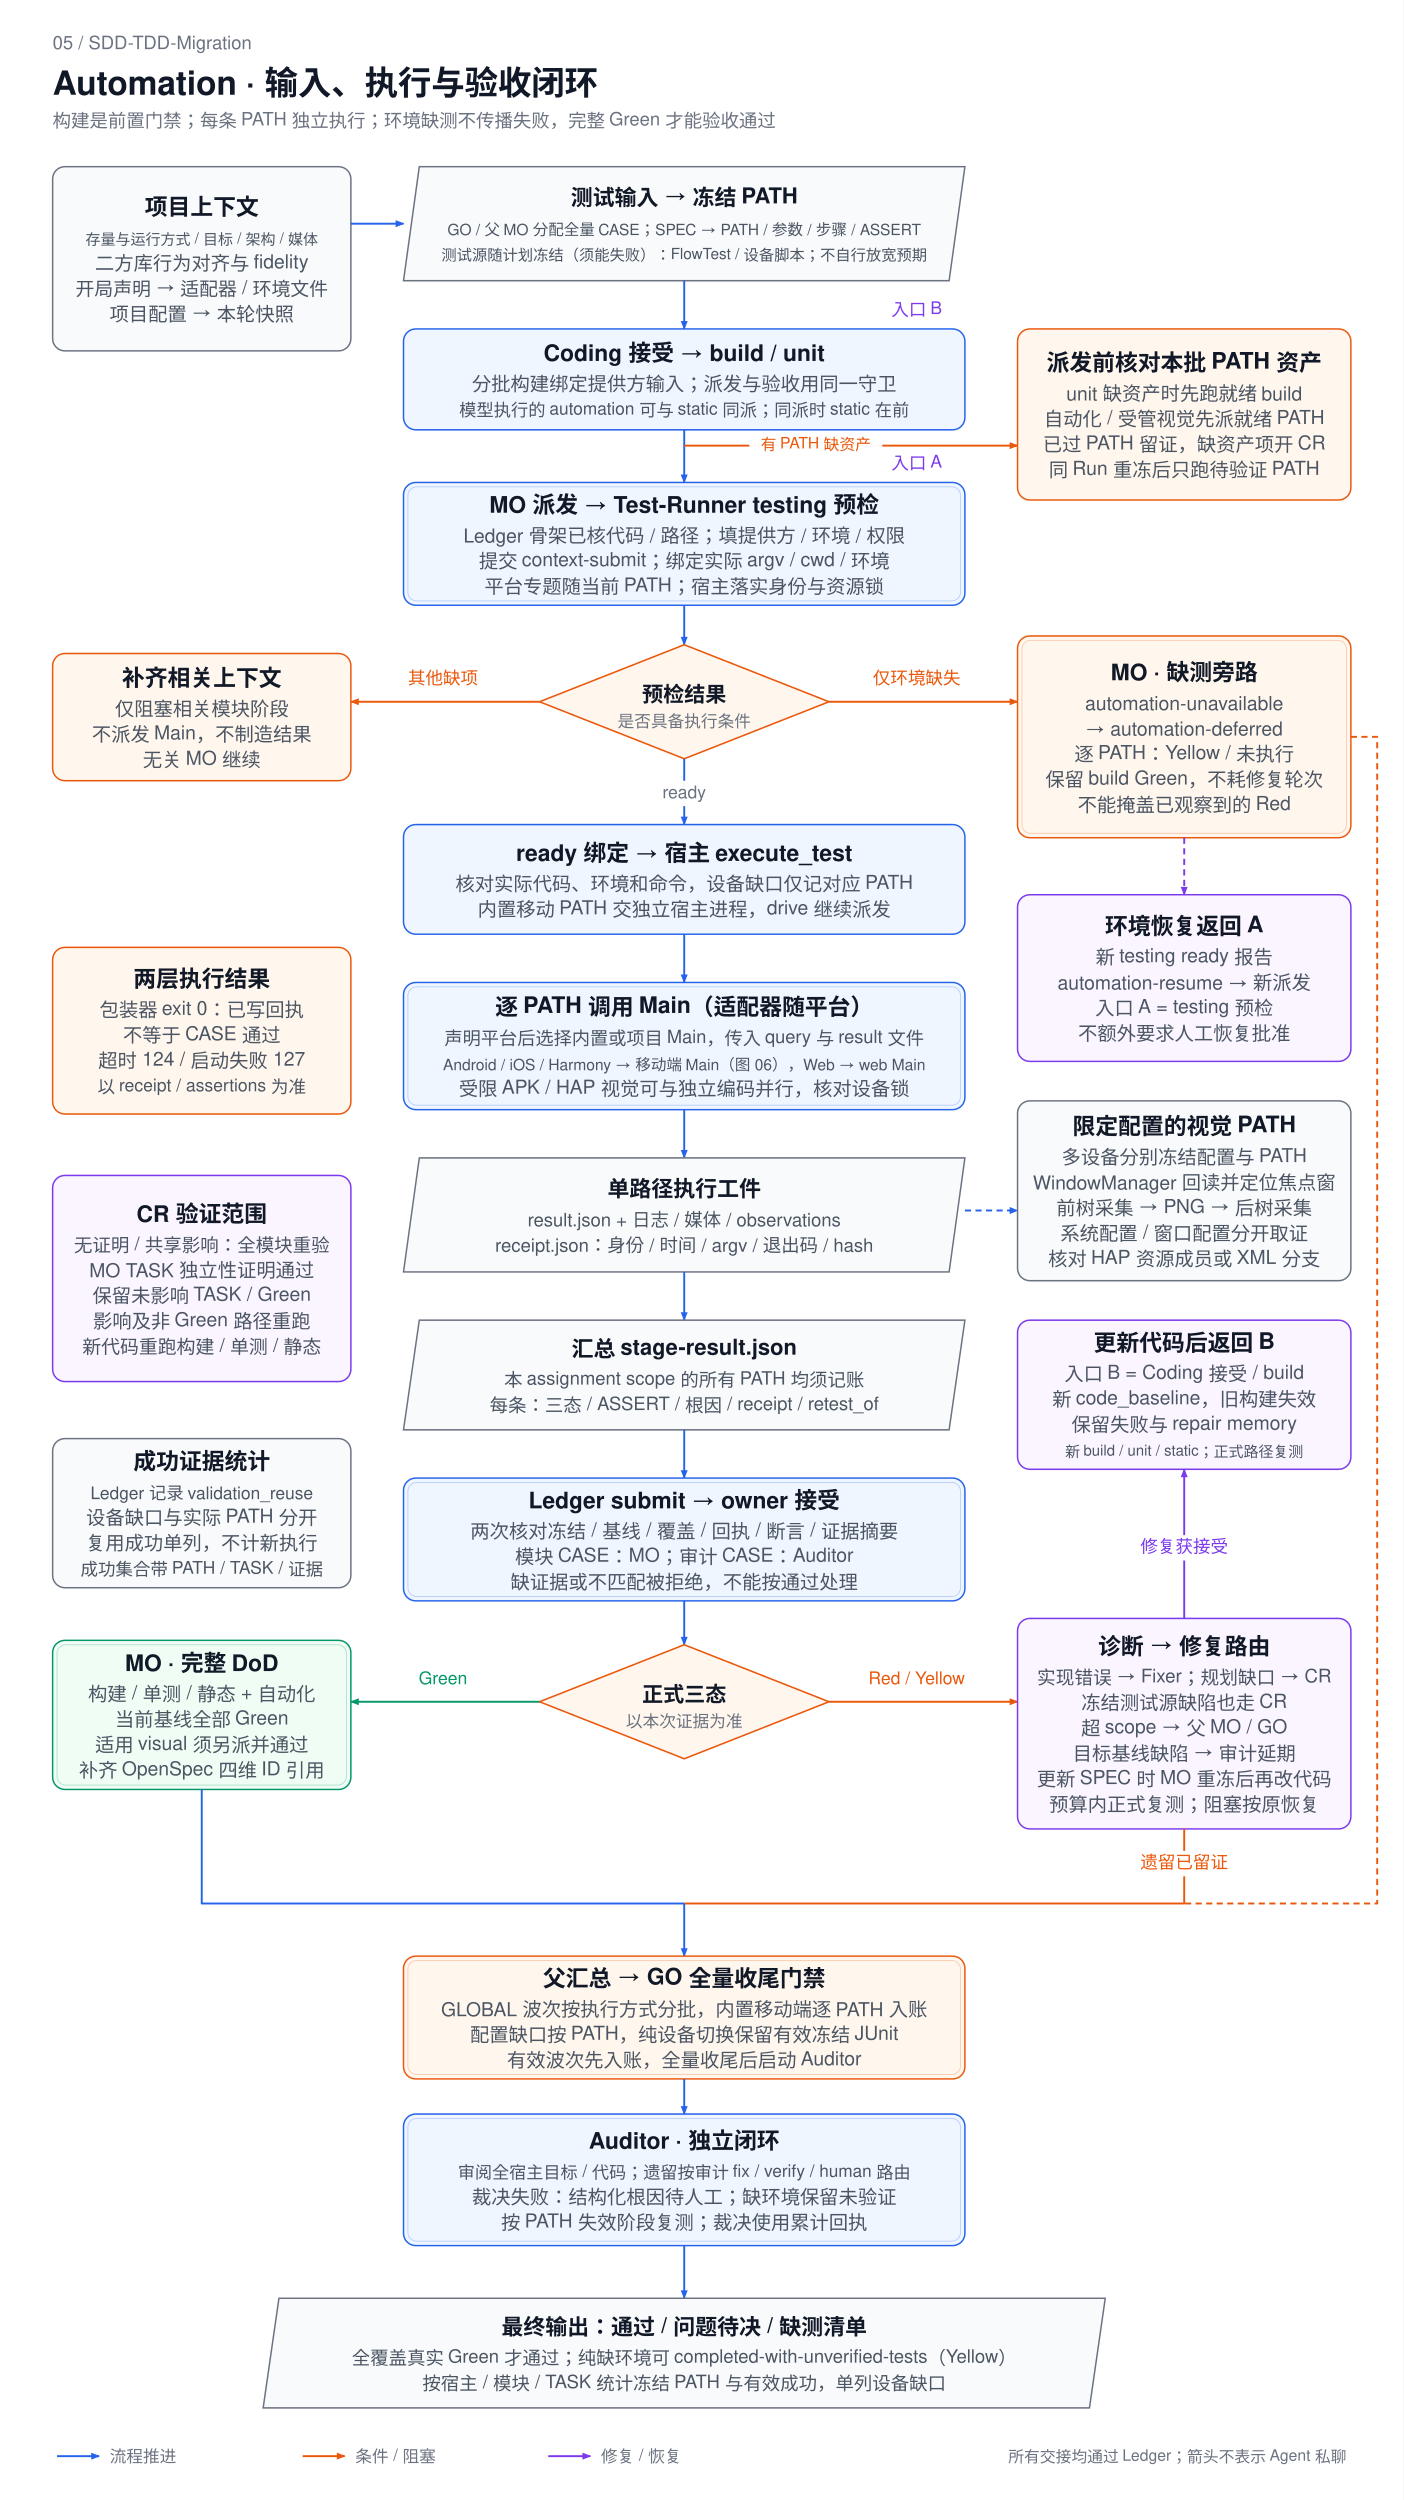
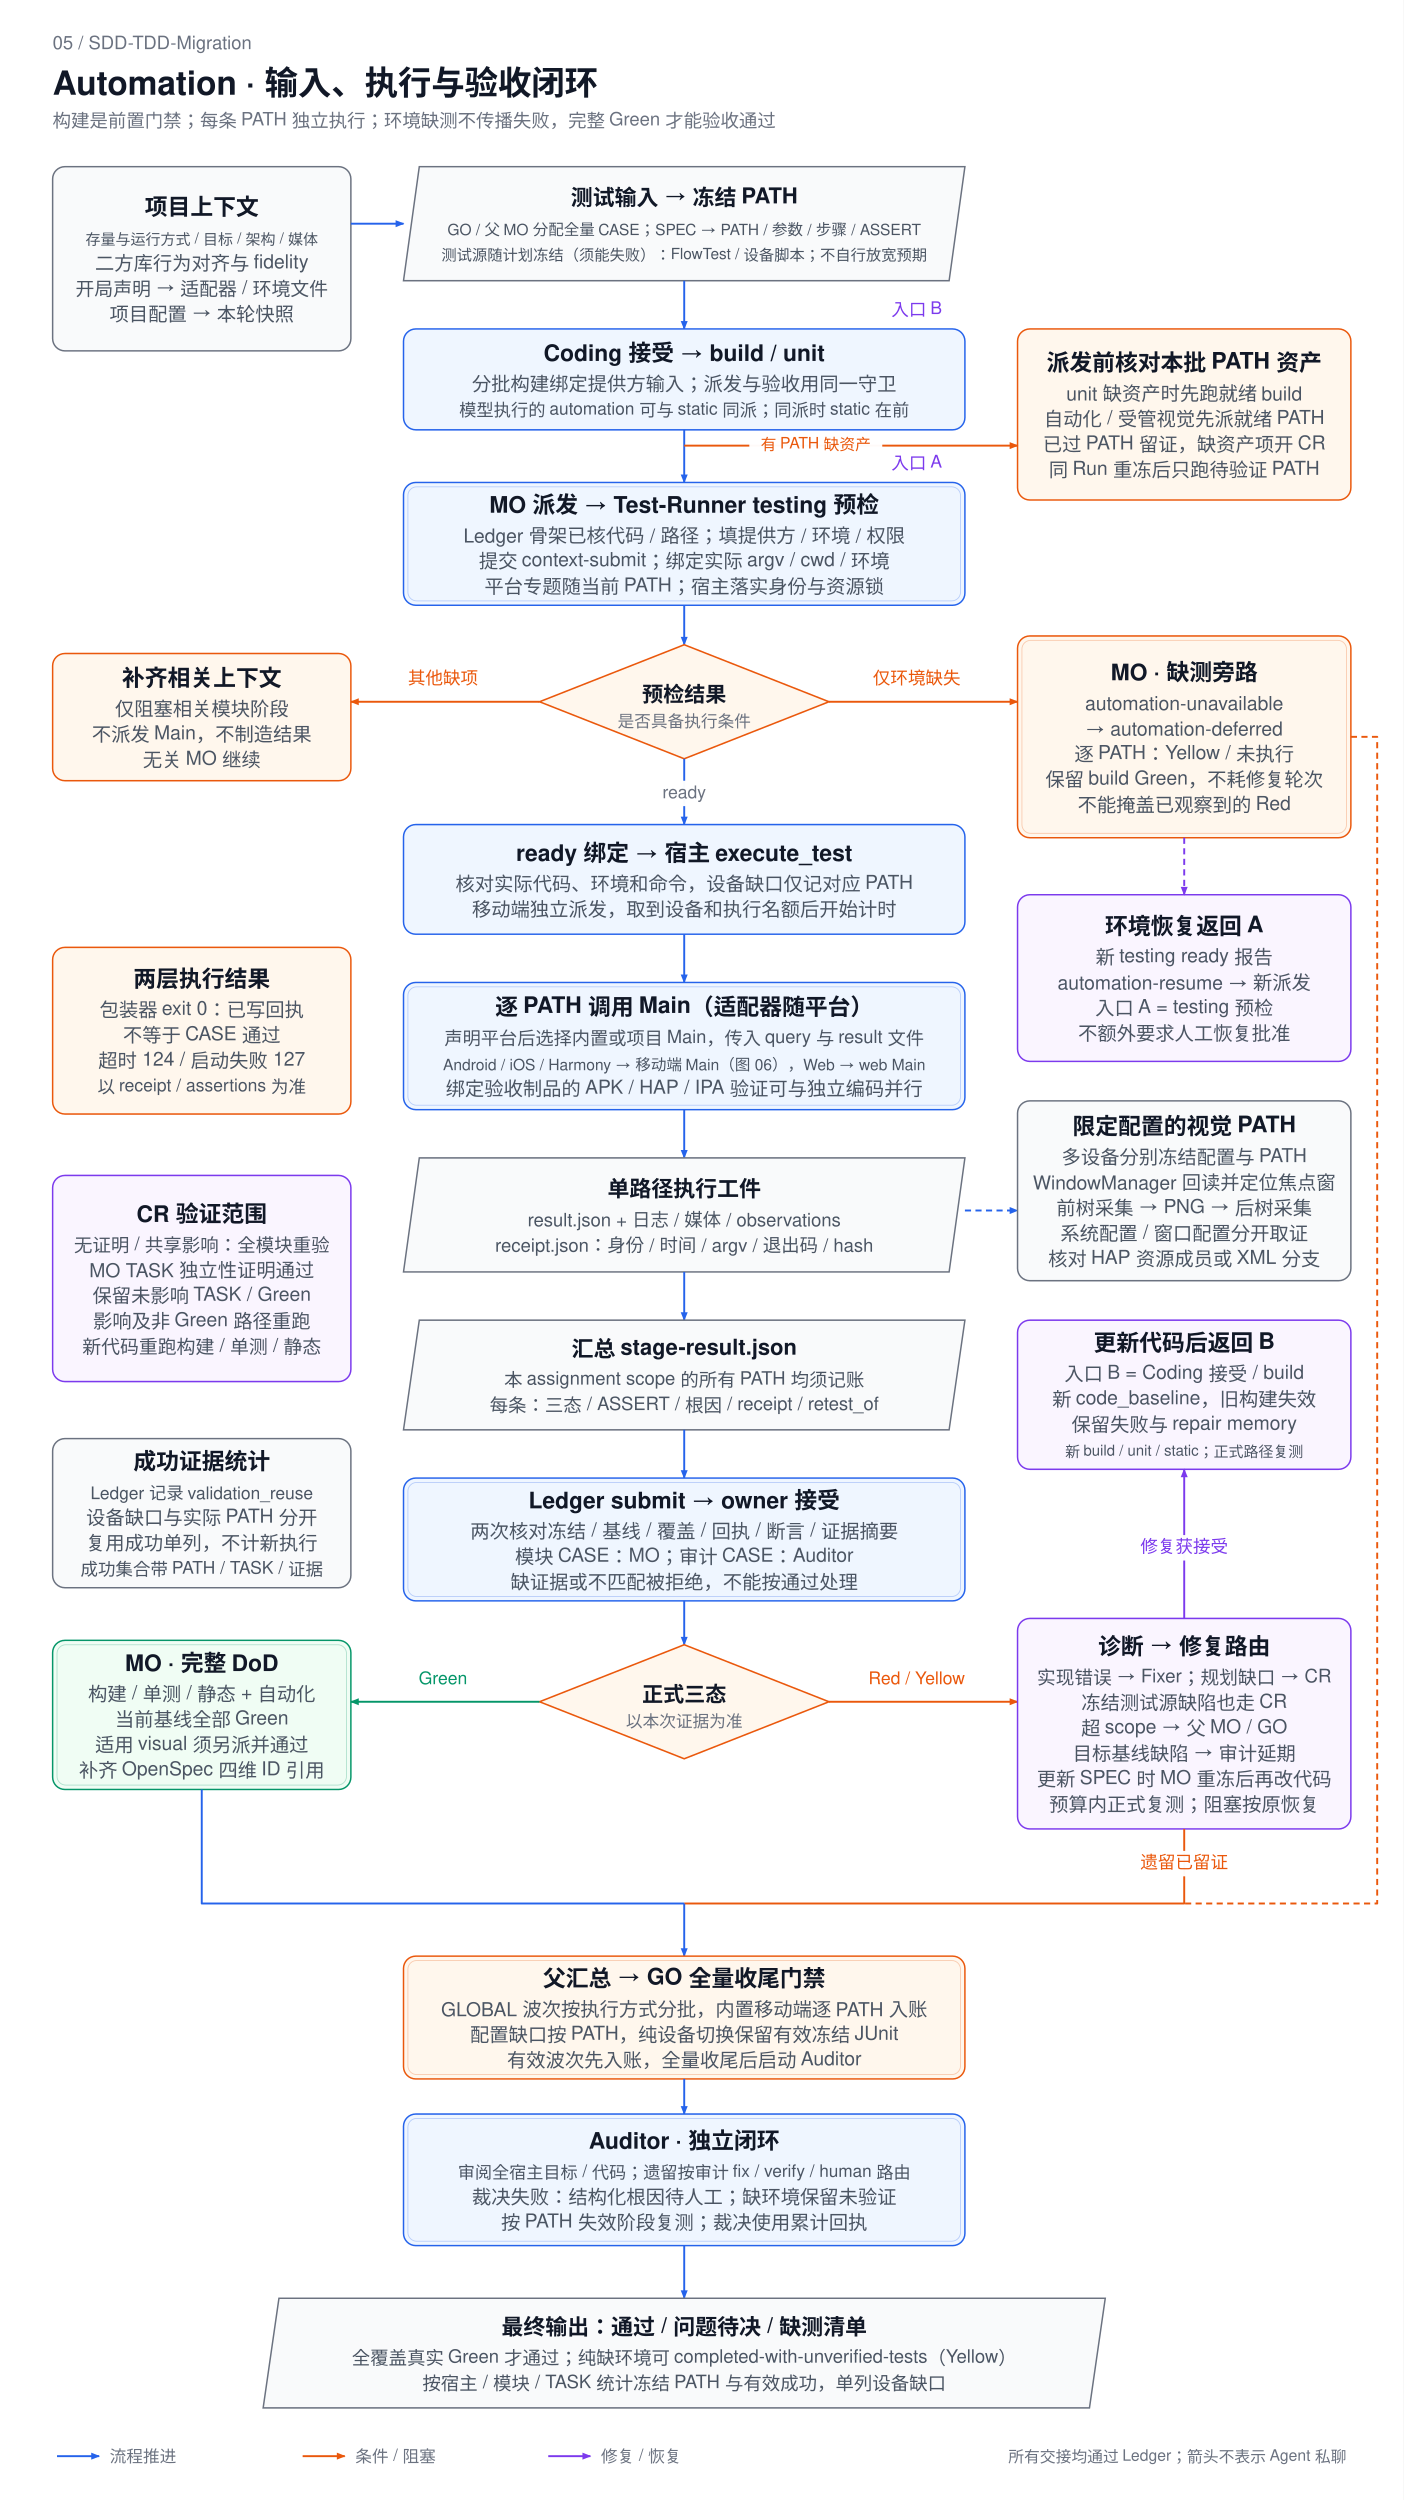
<svg xmlns="http://www.w3.org/2000/svg" width="1600" height="2850" viewBox="0 0 1600 2850" role="img" aria-labelledby="title desc">
  <style>text {font-family: "Helvetica Neue", Helvetica, Arial, "PingFang SC", "Microsoft YaHei", sans-serif;}</style>
  <defs>
    <marker id="arrow-blue" markerWidth="10" markerHeight="8" refX="9" refY="4" orient="auto" markerUnits="userSpaceOnUse">
      <path d="M0,0 L10,4 L0,8 Z" fill="#2563eb" />
    </marker>
    <marker id="arrow-orange" markerWidth="10" markerHeight="8" refX="9" refY="4" orient="auto" markerUnits="userSpaceOnUse">
      <path d="M0,0 L10,4 L0,8 Z" fill="#ea580c" />
    </marker>
    <marker id="arrow-green" markerWidth="10" markerHeight="8" refX="9" refY="4" orient="auto" markerUnits="userSpaceOnUse">
      <path d="M0,0 L10,4 L0,8 Z" fill="#059669" />
    </marker>
    <marker id="arrow-purple" markerWidth="10" markerHeight="8" refX="9" refY="4" orient="auto" markerUnits="userSpaceOnUse">
      <path d="M0,0 L10,4 L0,8 Z" fill="#7c3aed" />
    </marker>
    <marker id="arrow-gray" markerWidth="10" markerHeight="8" refX="9" refY="4" orient="auto" markerUnits="userSpaceOnUse">
      <path d="M0,0 L10,4 L0,8 Z" fill="#6b7280" />
    </marker>
  </defs>
  <rect width="1600" height="2850" fill="white" />
  <text x="60" y="56" font-size="21.00" fill="#6b7280" text-anchor="start" font-weight="400">05  /  SDD-TDD-Migration</text>
  <text x="60" y="108" font-size="38.00" fill="#111827" text-anchor="start" font-weight="700">Automation · 输入、执行与验收闭环</text>
  <text x="60" y="145" font-size="21.00" fill="#6b7280" text-anchor="start" font-weight="400">构建是前置门禁；每条 PATH 独立执行；环境缺测不传播失败，完整 Green 才能验收通过</text>
  <path d="M478,190 H1100 L1082,320 H460 Z" fill="#f9fafb" stroke="#6b7280" stroke-width="1.7" />
  <text x="780.0" y="234.0" font-size="25.00" fill="#111827" text-anchor="middle" font-weight="650">测试输入 → 冻结 PATH</text>
  <text x="780.0" y="268.0" font-size="17.68" fill="#4b5563" text-anchor="middle" font-weight="400">GO / 父 MO 分配全量 CASE；SPEC → PATH / 参数 / 步骤 / ASSERT</text>
  <text x="780.0" y="297.0" font-size="17.43" fill="#4b5563" text-anchor="middle" font-weight="400">测试源随计划冻结（须能失败）：FlowTest / 设备脚本；不自行放宽预期</text>
  <rect x="60" y="190" width="340" height="210" rx="14" fill="#f9fafb" stroke="#6b7280" stroke-width="1.7" />
  <text x="230.0" y="245.0" font-size="26.00" fill="#111827" text-anchor="middle" font-weight="650">项目上下文</text>
  <text x="230.0" y="279.0" font-size="17.10" fill="#4b5563" text-anchor="middle" font-weight="400">存量与运行方式 / 目标 / 架构 / 媒体</text>
  <text x="230.0" y="308.0" font-size="22.00" fill="#4b5563" text-anchor="middle" font-weight="400">二方库行为对齐与 fidelity</text>
  <text x="230.0" y="337.0" font-size="21.50" fill="#4b5563" text-anchor="middle" font-weight="400">开局声明 → 适配器 / 环境文件</text>
  <text x="230.0" y="366.0" font-size="22.00" fill="#4b5563" text-anchor="middle" font-weight="400">项目配置 → 本轮快照</text>
  <path d="M400,255 L460,255" fill="none" stroke="#2563eb" stroke-width="2.2" stroke-linejoin="round" marker-end="url(#arrow-blue)" />
  <path d="M780,320 L780,375" fill="none" stroke="#2563eb" stroke-width="2.2" stroke-linejoin="round" marker-end="url(#arrow-blue)" />
  <rect x="460" y="375" width="640" height="115" rx="14" fill="#eff6ff" stroke="#2563eb" stroke-width="1.7" />
  <text x="780.0" y="411.5" font-size="26.00" fill="#111827" text-anchor="middle" font-weight="650">Coding 接受 → build / unit</text>
  <text x="780.0" y="445.5" font-size="22.00" fill="#4b5563" text-anchor="middle" font-weight="400">分批构建绑定提供方输入；派发与验收用同一守卫</text>
  <text x="780.0" y="474.5" font-size="19.70" fill="#4b5563" text-anchor="middle" font-weight="400">模型执行的 automation 可与 static 同派；同派时 static 在前</text>
  <rect x="1160" y="375" width="380" height="195" rx="14" fill="#fff7ed" stroke="#ea580c" stroke-width="1.7" />
  <text x="1350.0" y="422.5" font-size="26.00" fill="#111827" text-anchor="middle" font-weight="650">派发前核对本批 PATH 资产</text>
  <text x="1350.0" y="456.5" font-size="22.00" fill="#4b5563" text-anchor="middle" font-weight="400">unit 缺资产时先跑就绪 build</text>
  <text x="1350.0" y="485.5" font-size="22.00" fill="#4b5563" text-anchor="middle" font-weight="400">自动化 / 受管视觉先派就绪 PATH</text>
  <text x="1350.0" y="514.5" font-size="22.00" fill="#4b5563" text-anchor="middle" font-weight="400">已过 PATH 留证，缺资产项开 CR</text>
  <text x="1350.0" y="543.5" font-size="22.00" fill="#4b5563" text-anchor="middle" font-weight="400">同 Run 重冻后只跑待验证 PATH</text>
  <path d="M780,490 L780,550" fill="none" stroke="#2563eb" stroke-width="2.2" stroke-linejoin="round" marker-end="url(#arrow-blue)" />
  <path d="M780,508 L1160,508" fill="none" stroke="#ea580c" stroke-width="2.2" stroke-linejoin="round" marker-end="url(#arrow-orange)" />
  <rect x="854.22" y="495" width="151.56" height="27" rx="4" fill="white" opacity="0.97" />
  <text x="930" y="513" font-size="18.00" fill="#ea580c" text-anchor="middle" font-weight="400">有 PATH 缺资产</text>
  <rect x="460" y="550" width="640" height="140" rx="14" fill="#eff6ff" stroke="#2563eb" stroke-width="1.7" />
  <rect x="465" y="555" width="630" height="130" rx="10" fill="none" stroke="#2563eb" stroke-opacity="0.28" />
  <text x="780.0" y="584.5" font-size="26.00" fill="#111827" text-anchor="middle" font-weight="650">MO 派发 → Test-Runner testing 预检</text>
  <text x="780.0" y="618.5" font-size="22.00" fill="#4b5563" text-anchor="middle" font-weight="400">Ledger 骨架已核代码 / 路径；填提供方 / 环境 / 权限</text>
  <text x="780.0" y="647.5" font-size="22.00" fill="#4b5563" text-anchor="middle" font-weight="400">提交 context-submit；绑定实际 argv / cwd / 环境</text>
  <text x="780.0" y="676.5" font-size="22.00" fill="#4b5563" text-anchor="middle" font-weight="400">平台专题随当前 PATH；宿主落实身份与资源锁</text>
  <path d="M780,690 L780,735" fill="none" stroke="#2563eb" stroke-width="2.2" stroke-linejoin="round" marker-end="url(#arrow-blue)" />
  <path d="M780,735.0 L945.0,800 L780,865.0 L615.0,800 Z" fill="#fff7ed" stroke="#ea580c" stroke-width="1.8" />
  <text x="780" y="800" font-size="24.00" fill="#111827" text-anchor="middle" font-weight="650">预检结果</text>
  <text x="780" y="829" font-size="19.00" fill="#6b7280" text-anchor="middle" font-weight="400">是否具备执行条件</text>
  <path d="M615,800 L400,800" fill="none" stroke="#ea580c" stroke-width="2.2" stroke-linejoin="round" marker-end="url(#arrow-orange)" />
  <rect x="456.0" y="760" width="98" height="29" rx="4" fill="white" opacity="0.97" />
  <text x="505" y="780" font-size="20.00" fill="#ea580c" text-anchor="middle" font-weight="400">其他缺项</text>
  <rect x="60" y="745" width="340" height="145" rx="14" fill="#fff7ed" stroke="#ea580c" stroke-width="1.7" />
  <text x="230.0" y="782.0" font-size="26.00" fill="#111827" text-anchor="middle" font-weight="650">补齐相关上下文</text>
  <text x="230.0" y="816.0" font-size="22.00" fill="#4b5563" text-anchor="middle" font-weight="400">仅阻塞相关模块阶段</text>
  <text x="230.0" y="845.0" font-size="22.00" fill="#4b5563" text-anchor="middle" font-weight="400">不派发 Main，不制造结果</text>
  <text x="230.0" y="874.0" font-size="22.00" fill="#4b5563" text-anchor="middle" font-weight="400">无关 MO 继续</text>
  <path d="M945,800 L1160,800" fill="none" stroke="#ea580c" stroke-width="2.2" stroke-linejoin="round" marker-end="url(#arrow-orange)" />
  <rect x="986.0" y="760" width="118" height="29" rx="4" fill="white" opacity="0.97" />
  <text x="1045" y="780" font-size="20.00" fill="#ea580c" text-anchor="middle" font-weight="400">仅环境缺失</text>
  <rect x="1160" y="725" width="380" height="230" rx="14" fill="#fff7ed" stroke="#ea580c" stroke-width="1.7" />
  <rect x="1165" y="730" width="370" height="220" rx="10" fill="none" stroke="#ea580c" stroke-opacity="0.28" />
  <text x="1350.0" y="775.5" font-size="26.00" fill="#111827" text-anchor="middle" font-weight="650">MO · 缺测旁路</text>
  <text x="1350.0" y="809.5" font-size="22.00" fill="#4b5563" text-anchor="middle" font-weight="400">automation-unavailable</text>
  <text x="1350.0" y="838.5" font-size="22.00" fill="#4b5563" text-anchor="middle" font-weight="400">→ automation-deferred</text>
  <text x="1350.0" y="867.5" font-size="22.00" fill="#4b5563" text-anchor="middle" font-weight="400">逐 PATH：Yellow / 未执行</text>
  <text x="1350.0" y="896.5" font-size="22.00" fill="#4b5563" text-anchor="middle" font-weight="400">保留 build Green，不耗修复轮次</text>
  <text x="1350.0" y="925.5" font-size="22.00" fill="#4b5563" text-anchor="middle" font-weight="400">不能掩盖已观察到的 Red</text>
  <path d="M780,865 L780,940" fill="none" stroke="#2563eb" stroke-width="2.2" stroke-linejoin="round" marker-end="url(#arrow-blue)" />
  <rect x="742.5" y="890" width="75.0" height="29" rx="4" fill="white" opacity="0.97" />
  <text x="780" y="910" font-size="20.00" fill="#6b7280" text-anchor="middle" font-weight="400">ready</text>
  <rect x="460" y="940" width="640" height="125" rx="14" fill="#eff6ff" stroke="#2563eb" stroke-width="1.7" />
  <text x="780.0" y="981.5" font-size="26.00" fill="#111827" text-anchor="middle" font-weight="650">ready 绑定 → 宿主 execute_test</text>
  <text x="780.0" y="1015.5" font-size="22.00" fill="#4b5563" text-anchor="middle" font-weight="400">核对实际代码、环境和命令，设备缺口仅记对应 PATH</text>
-   <text x="780.0" y="1044.5" font-size="22.00" fill="#4b5563" text-anchor="middle" font-weight="400">内置移动 PATH 交独立宿主进程，drive 继续派发</text>
+   <text x="780.0" y="1044.5" font-size="22.00" fill="#4b5563" text-anchor="middle" font-weight="400">移动端独立派发，取到设备和执行名额后开始计时</text>
  <path d="M780,1065 L780,1120" fill="none" stroke="#2563eb" stroke-width="2.2" stroke-linejoin="round" marker-end="url(#arrow-blue)" />
  <rect x="460" y="1120" width="640" height="145" rx="14" fill="#eff6ff" stroke="#2563eb" stroke-width="1.7" />
  <rect x="465" y="1125" width="630" height="135" rx="10" fill="none" stroke="#2563eb" stroke-opacity="0.28" />
  <text x="780.0" y="1157.0" font-size="26.00" fill="#111827" text-anchor="middle" font-weight="650">逐 PATH 调用 Main（适配器随平台）</text>
  <text x="780.0" y="1191.0" font-size="20.75" fill="#4b5563" text-anchor="middle" font-weight="400">声明平台后选择内置或项目 Main，传入 query 与 result 文件</text>
  <text x="780.0" y="1220.0" font-size="17.75" fill="#4b5563" text-anchor="middle" font-weight="400">Android / iOS / Harmony → 移动端 Main（图 06），Web → web Main</text>
-   <text x="780.0" y="1249.0" font-size="22.00" fill="#4b5563" text-anchor="middle" font-weight="400">受限 APK / HAP 视觉可与独立编码并行，核对设备锁</text>
+   <text x="780.0" y="1249.0" font-size="22.00" fill="#4b5563" text-anchor="middle" font-weight="400">绑定验收制品的 APK / HAP / IPA 验证可与独立编码并行</text>
  <rect x="60" y="1080" width="340" height="190" rx="14" fill="#fff7ed" stroke="#ea580c" stroke-width="1.7" />
  <text x="230.0" y="1125.0" font-size="26.00" fill="#111827" text-anchor="middle" font-weight="650">两层执行结果</text>
  <text x="230.0" y="1159.0" font-size="22.00" fill="#4b5563" text-anchor="middle" font-weight="400">包装器 exit 0：已写回执</text>
  <text x="230.0" y="1188.0" font-size="22.00" fill="#4b5563" text-anchor="middle" font-weight="400">不等于 CASE 通过</text>
  <text x="230.0" y="1217.0" font-size="22.00" fill="#4b5563" text-anchor="middle" font-weight="400">超时 124 / 启动失败 127</text>
  <text x="230.0" y="1246.0" font-size="19.95" fill="#4b5563" text-anchor="middle" font-weight="400">以 receipt / assertions 为准</text>
  <path d="M780,1265 L780,1320" fill="none" stroke="#2563eb" stroke-width="2.2" stroke-linejoin="round" marker-end="url(#arrow-blue)" />
  <path d="M478,1320 H1100 L1082,1450 H460 Z" fill="#f9fafb" stroke="#6b7280" stroke-width="1.7" />
  <text x="780.0" y="1364.0" font-size="25.00" fill="#111827" text-anchor="middle" font-weight="650">单路径执行工件</text>
  <text x="780.0" y="1398.0" font-size="21.00" fill="#4b5563" text-anchor="middle" font-weight="400">result.json + 日志 / 媒体 / observations</text>
  <text x="780.0" y="1427.0" font-size="21.00" fill="#4b5563" text-anchor="middle" font-weight="400">receipt.json：身份 / 时间 / argv / 退出码 / hash</text>
  <path d="M1100,1380 L1160,1380" fill="none" stroke="#2563eb" stroke-width="2.2" stroke-linejoin="round" stroke-dasharray="7 5" marker-end="url(#arrow-blue)" />
  <rect x="1160" y="1255" width="380" height="205" rx="14" fill="#f9fafb" stroke="#6b7280" stroke-width="1.7" />
  <text x="1350.0" y="1293.0" font-size="26.00" fill="#111827" text-anchor="middle" font-weight="650">限定配置的视觉 PATH</text>
  <text x="1350.0" y="1327.0" font-size="22.00" fill="#4b5563" text-anchor="middle" font-weight="400">多设备分别冻结配置与 PATH</text>
  <text x="1350.0" y="1356.0" font-size="21.90" fill="#4b5563" text-anchor="middle" font-weight="400">WindowManager 回读并定位焦点窗</text>
  <text x="1350.0" y="1385.0" font-size="22.00" fill="#4b5563" text-anchor="middle" font-weight="400">前树采集 → PNG → 后树采集</text>
  <text x="1350.0" y="1414.0" font-size="22.00" fill="#4b5563" text-anchor="middle" font-weight="400">系统配置 / 窗口配置分开取证</text>
  <text x="1350.0" y="1443.0" font-size="22.00" fill="#4b5563" text-anchor="middle" font-weight="400">核对 HAP 资源成员或 XML 分支</text>
  <rect x="60" y="1340" width="340" height="235" rx="14" fill="#faf5ff" stroke="#7c3aed" stroke-width="1.7" />
  <text x="230.0" y="1393.0" font-size="26.00" fill="#111827" text-anchor="middle" font-weight="650">CR 验证范围</text>
  <text x="230.0" y="1427.0" font-size="21.07" fill="#4b5563" text-anchor="middle" font-weight="400">无证明 / 共享影响：全模块重验</text>
  <text x="230.0" y="1456.0" font-size="22.00" fill="#4b5563" text-anchor="middle" font-weight="400">MO TASK 独立性证明通过</text>
  <text x="230.0" y="1485.0" font-size="22.00" fill="#4b5563" text-anchor="middle" font-weight="400">保留未影响 TASK / Green</text>
  <text x="230.0" y="1514.0" font-size="22.00" fill="#4b5563" text-anchor="middle" font-weight="400">影响及非 Green 路径重跑</text>
  <text x="230.0" y="1543.0" font-size="21.50" fill="#4b5563" text-anchor="middle" font-weight="400">新代码重跑构建 / 单测 / 静态</text>
  <rect x="60" y="1640" width="340" height="170" rx="14" fill="#f9fafb" stroke="#6b7280" stroke-width="1.7" />
  <text x="230.0" y="1675.0" font-size="26.00" fill="#111827" text-anchor="middle" font-weight="650">成功证据统计</text>
  <text x="230.0" y="1709.0" font-size="19.77" fill="#4b5563" text-anchor="middle" font-weight="400">Ledger 记录 validation_reuse</text>
  <text x="230.0" y="1738.0" font-size="22.00" fill="#4b5563" text-anchor="middle" font-weight="400">设备缺口与实际 PATH 分开</text>
  <text x="230.0" y="1767.0" font-size="22.00" fill="#4b5563" text-anchor="middle" font-weight="400">复用成功单列，不计新执行</text>
  <text x="230.0" y="1796.0" font-size="19.94" fill="#4b5563" text-anchor="middle" font-weight="400">成功集合带 PATH / TASK / 证据</text>
  <path d="M780,1450 L780,1505" fill="none" stroke="#2563eb" stroke-width="2.2" stroke-linejoin="round" marker-end="url(#arrow-blue)" />
  <path d="M478,1505 H1100 L1082,1630 H460 Z" fill="#f9fafb" stroke="#6b7280" stroke-width="1.7" />
  <text x="780.0" y="1546.5" font-size="25.00" fill="#111827" text-anchor="middle" font-weight="650">汇总 stage-result.json</text>
  <text x="780.0" y="1580.5" font-size="21.00" fill="#4b5563" text-anchor="middle" font-weight="400">本 assignment scope 的所有 PATH 均须记账</text>
  <text x="780.0" y="1609.5" font-size="21.00" fill="#4b5563" text-anchor="middle" font-weight="400">每条：三态 / ASSERT / 根因 / receipt / retest_of</text>
  <path d="M780,1630 L780,1685" fill="none" stroke="#2563eb" stroke-width="2.2" stroke-linejoin="round" marker-end="url(#arrow-blue)" />
  <rect x="460" y="1685" width="640" height="140" rx="14" fill="#eff6ff" stroke="#2563eb" stroke-width="1.7" />
  <rect x="465" y="1690" width="630" height="130" rx="10" fill="none" stroke="#2563eb" stroke-opacity="0.28" />
  <text x="780.0" y="1719.5" font-size="26.00" fill="#111827" text-anchor="middle" font-weight="650">Ledger submit → owner 接受</text>
  <text x="780.0" y="1753.5" font-size="22.00" fill="#4b5563" text-anchor="middle" font-weight="400">两次核对冻结 / 基线 / 覆盖 / 回执 / 断言 / 证据摘要</text>
  <text x="780.0" y="1782.5" font-size="22.00" fill="#4b5563" text-anchor="middle" font-weight="400">模块 CASE：MO；审计 CASE：Auditor</text>
  <text x="780.0" y="1811.5" font-size="22.00" fill="#4b5563" text-anchor="middle" font-weight="400">缺证据或不匹配被拒绝，不能按通过处理</text>
  <path d="M780,1825 L780,1875" fill="none" stroke="#2563eb" stroke-width="2.2" stroke-linejoin="round" marker-end="url(#arrow-blue)" />
  <path d="M780,1875.0 L945.0,1940 L780,2005.0 L615.0,1940 Z" fill="#fff7ed" stroke="#ea580c" stroke-width="1.8" />
  <text x="780" y="1940" font-size="24.00" fill="#111827" text-anchor="middle" font-weight="650">正式三态</text>
  <text x="780" y="1969" font-size="19.00" fill="#6b7280" text-anchor="middle" font-weight="400">以本次证据为准</text>
  <path d="M615,1940 L400,1940" fill="none" stroke="#059669" stroke-width="2.2" stroke-linejoin="round" marker-end="url(#arrow-green)" />
  <rect x="467.5" y="1900" width="75.0" height="29" rx="4" fill="white" opacity="0.97" />
  <text x="505" y="1920" font-size="20.00" fill="#059669" text-anchor="middle" font-weight="400">Green</text>
  <rect x="60" y="1870" width="340" height="170" rx="14" fill="#f0fdf4" stroke="#059669" stroke-width="1.7" />
  <rect x="65" y="1875" width="330" height="160" rx="10" fill="none" stroke="#059669" stroke-opacity="0.28" />
  <text x="230.0" y="1905.0" font-size="26.00" fill="#111827" text-anchor="middle" font-weight="650">MO · 完整 DoD</text>
  <text x="230.0" y="1939.0" font-size="21.94" fill="#4b5563" text-anchor="middle" font-weight="400">构建 / 单测 / 静态 + 自动化</text>
  <text x="230.0" y="1968.0" font-size="22.00" fill="#4b5563" text-anchor="middle" font-weight="400">当前基线全部 Green</text>
  <text x="230.0" y="1997.0" font-size="22.00" fill="#4b5563" text-anchor="middle" font-weight="400">适用 visual 须另派并通过</text>
  <text x="230.0" y="2026.0" font-size="22.00" fill="#4b5563" text-anchor="middle" font-weight="400">补齐 OpenSpec 四维 ID 引用</text>
  <path d="M945,1940 L1160,1940" fill="none" stroke="#ea580c" stroke-width="2.2" stroke-linejoin="round" marker-end="url(#arrow-orange)" />
  <rect x="967.6" y="1900" width="154.8" height="29" rx="4" fill="white" opacity="0.97" />
  <text x="1045" y="1920" font-size="20.00" fill="#ea580c" text-anchor="middle" font-weight="400">Red / Yellow</text>
  <rect x="1160" y="1845" width="380" height="240" rx="14" fill="#faf5ff" stroke="#7c3aed" stroke-width="1.7" />
  <text x="1350.0" y="1886.0" font-size="26.00" fill="#111827" text-anchor="middle" font-weight="650">诊断 → 修复路由</text>
  <text x="1350.0" y="1920.0" font-size="21.33" fill="#4b5563" text-anchor="middle" font-weight="400">实现错误 → Fixer；规划缺口 → CR</text>
  <text x="1350.0" y="1949.0" font-size="22.00" fill="#4b5563" text-anchor="middle" font-weight="400">冻结测试源缺陷也走 CR</text>
  <text x="1350.0" y="1978.0" font-size="22.00" fill="#4b5563" text-anchor="middle" font-weight="400">超 scope → 父 MO / GO</text>
  <text x="1350.0" y="2007.0" font-size="22.00" fill="#4b5563" text-anchor="middle" font-weight="400">目标基线缺陷 → 审计延期</text>
  <text x="1350.0" y="2036.0" font-size="22.00" fill="#4b5563" text-anchor="middle" font-weight="400">更新 SPEC 时 MO 重冻后再改代码</text>
  <text x="1350.0" y="2065.0" font-size="22.00" fill="#4b5563" text-anchor="middle" font-weight="400">预算内正式复测；阻塞按原恢复</text>
  <rect x="1160" y="1505" width="380" height="170" rx="14" fill="#faf5ff" stroke="#7c3aed" stroke-width="1.7" />
  <text x="1350.0" y="1540.0" font-size="26.00" fill="#111827" text-anchor="middle" font-weight="650">更新代码后返回 B</text>
  <text x="1350.0" y="1574.0" font-size="22.00" fill="#4b5563" text-anchor="middle" font-weight="400">入口 B = Coding 接受 / build</text>
  <text x="1350.0" y="1603.0" font-size="22.00" fill="#4b5563" text-anchor="middle" font-weight="400">新 code_baseline，旧构建失效</text>
  <text x="1350.0" y="1632.0" font-size="22.00" fill="#4b5563" text-anchor="middle" font-weight="400">保留失败与 repair memory</text>
  <text x="1350.0" y="1661.0" font-size="17.04" fill="#4b5563" text-anchor="middle" font-weight="400">新 build / unit / static；正式路径复测</text>
  <path d="M1350,1845 L1350,1675" fill="none" stroke="#7c3aed" stroke-width="2.2" stroke-linejoin="round" marker-end="url(#arrow-purple)" />
  <rect x="1291.0" y="1750" width="118" height="29" rx="4" fill="white" opacity="0.97" />
  <text x="1350" y="1770" font-size="20.00" fill="#7c3aed" text-anchor="middle" font-weight="400">修复获接受</text>
  <rect x="1004.6" y="340" width="80.8" height="29" rx="4" fill="white" opacity="0.97" />
  <text x="1045" y="360" font-size="20.00" fill="#7c3aed" text-anchor="middle" font-weight="400">入口 B</text>
  <rect x="1160" y="1020" width="380" height="190" rx="14" fill="#faf5ff" stroke="#7c3aed" stroke-width="1.7" />
  <text x="1350.0" y="1065.0" font-size="26.00" fill="#111827" text-anchor="middle" font-weight="650">环境恢复返回 A</text>
  <text x="1350.0" y="1099.0" font-size="22.00" fill="#4b5563" text-anchor="middle" font-weight="400">新 testing ready 报告</text>
  <text x="1350.0" y="1128.0" font-size="22.00" fill="#4b5563" text-anchor="middle" font-weight="400">automation-resume → 新派发</text>
  <text x="1350.0" y="1157.0" font-size="22.00" fill="#4b5563" text-anchor="middle" font-weight="400">入口 A = testing 预检</text>
  <text x="1350.0" y="1186.0" font-size="22.00" fill="#4b5563" text-anchor="middle" font-weight="400">不额外要求人工恢复批准</text>
  <path d="M1350,955 L1350,1020" fill="none" stroke="#7c3aed" stroke-width="2.2" stroke-linejoin="round" stroke-dasharray="7 5" marker-end="url(#arrow-purple)" />
  <rect x="1004.6" y="515" width="80.8" height="29" rx="4" fill="white" opacity="0.97" />
  <text x="1045" y="535" font-size="20.00" fill="#7c3aed" text-anchor="middle" font-weight="400">入口 A</text>
  <path d="M230,2040 L230,2170 L780,2170" fill="none" stroke="#2563eb" stroke-width="2.2" stroke-linejoin="round" />
  <path d="M1350,2085 L1350,2170 L780,2170" fill="none" stroke="#ea580c" stroke-width="2.2" stroke-linejoin="round" />
  <rect x="1291.0" y="2110" width="118" height="29" rx="4" fill="white" opacity="0.97" />
  <text x="1350" y="2130" font-size="20.00" fill="#ea580c" text-anchor="middle" font-weight="400">遗留已留证</text>
  <path d="M1540,840 L1570,840 L1570,2170 L1350,2170" fill="none" stroke="#ea580c" stroke-width="2.2" stroke-linejoin="round" stroke-dasharray="7 5" />
  <path d="M780,2170 L780,2230" fill="none" stroke="#2563eb" stroke-width="2.2" stroke-linejoin="round" marker-end="url(#arrow-blue)" />
  <rect x="460" y="2230" width="640" height="140" rx="14" fill="#fff7ed" stroke="#ea580c" stroke-width="1.7" />
  <rect x="465" y="2235" width="630" height="130" rx="10" fill="none" stroke="#ea580c" stroke-opacity="0.28" />
  <text x="780.0" y="2264.5" font-size="26.00" fill="#111827" text-anchor="middle" font-weight="650">父汇总 → GO 全量收尾门禁</text>
  <text x="780.0" y="2298.5" font-size="22.00" fill="#4b5563" text-anchor="middle" font-weight="400">GLOBAL 波次按执行方式分批，内置移动端逐 PATH 入账</text>
  <text x="780.0" y="2327.5" font-size="22.00" fill="#4b5563" text-anchor="middle" font-weight="400">配置缺口按 PATH，纯设备切换保留有效冻结 JUnit</text>
  <text x="780.0" y="2356.5" font-size="22.00" fill="#4b5563" text-anchor="middle" font-weight="400">有效波次先入账，全量收尾后启动 Auditor</text>
  <path d="M780,2370 L780,2410" fill="none" stroke="#2563eb" stroke-width="2.2" stroke-linejoin="round" marker-end="url(#arrow-blue)" />
  <rect x="460" y="2410" width="640" height="150" rx="14" fill="#eff6ff" stroke="#2563eb" stroke-width="1.7" />
  <rect x="465" y="2415" width="630" height="140" rx="10" fill="none" stroke="#2563eb" stroke-opacity="0.28" />
  <text x="780.0" y="2449.5" font-size="26.00" fill="#111827" text-anchor="middle" font-weight="650">Auditor · 独立闭环</text>
  <text x="780.0" y="2483.5" font-size="19.52" fill="#4b5563" text-anchor="middle" font-weight="400">审阅全宿主目标 / 代码；遗留按审计 fix / verify / human 路由</text>
  <text x="780.0" y="2512.5" font-size="22.00" fill="#4b5563" text-anchor="middle" font-weight="400">裁决失败：结构化根因待人工；缺环境保留未验证</text>
  <text x="780.0" y="2541.5" font-size="22.00" fill="#4b5563" text-anchor="middle" font-weight="400">按 PATH 失效阶段复测；裁决使用累计回执</text>
  <path d="M780,2560 L780,2620" fill="none" stroke="#2563eb" stroke-width="2.2" stroke-linejoin="round" marker-end="url(#arrow-blue)" />
  <path d="M318,2620 H1260 L1242,2745 H300 Z" fill="#f9fafb" stroke="#6b7280" stroke-width="1.7" />
  <text x="780.0" y="2661.5" font-size="25.00" fill="#111827" text-anchor="middle" font-weight="650">最终输出：通过 / 问题待决 / 缺测清单</text>
  <text x="780.0" y="2695.5" font-size="21.00" fill="#4b5563" text-anchor="middle" font-weight="400">全覆盖真实 Green 才通过；纯缺环境可 completed-with-unverified-tests（Yellow）</text>
  <text x="780.0" y="2724.5" font-size="21.00" fill="#4b5563" text-anchor="middle" font-weight="400">按宿主 / 模块 / TASK 统计冻结 PATH 与有效成功，单列设备缺口</text>
  <path d="M65,2800 L113,2800" fill="none" stroke="#2563eb" stroke-width="2.2" stroke-linejoin="round" marker-end="url(#arrow-blue)" />
  <text x="125" y="2807" font-size="19.00" fill="#6b7280" text-anchor="start" font-weight="400">流程推进</text>
  <path d="M345,2800 L393,2800" fill="none" stroke="#ea580c" stroke-width="2.2" stroke-linejoin="round" marker-end="url(#arrow-orange)" />
  <text x="405" y="2807" font-size="19.00" fill="#6b7280" text-anchor="start" font-weight="400">条件 / 阻塞</text>
  <path d="M625,2800 L673,2800" fill="none" stroke="#7c3aed" stroke-width="2.2" stroke-linejoin="round" marker-end="url(#arrow-purple)" />
  <text x="685" y="2807" font-size="19.00" fill="#6b7280" text-anchor="start" font-weight="400">修复 / 恢复</text>
  <text x="1535" y="2807" font-size="18.00" fill="#6b7280" text-anchor="end" font-weight="400">所有交接均通过 Ledger；箭头不表示 Agent 私聊</text>
</svg>
